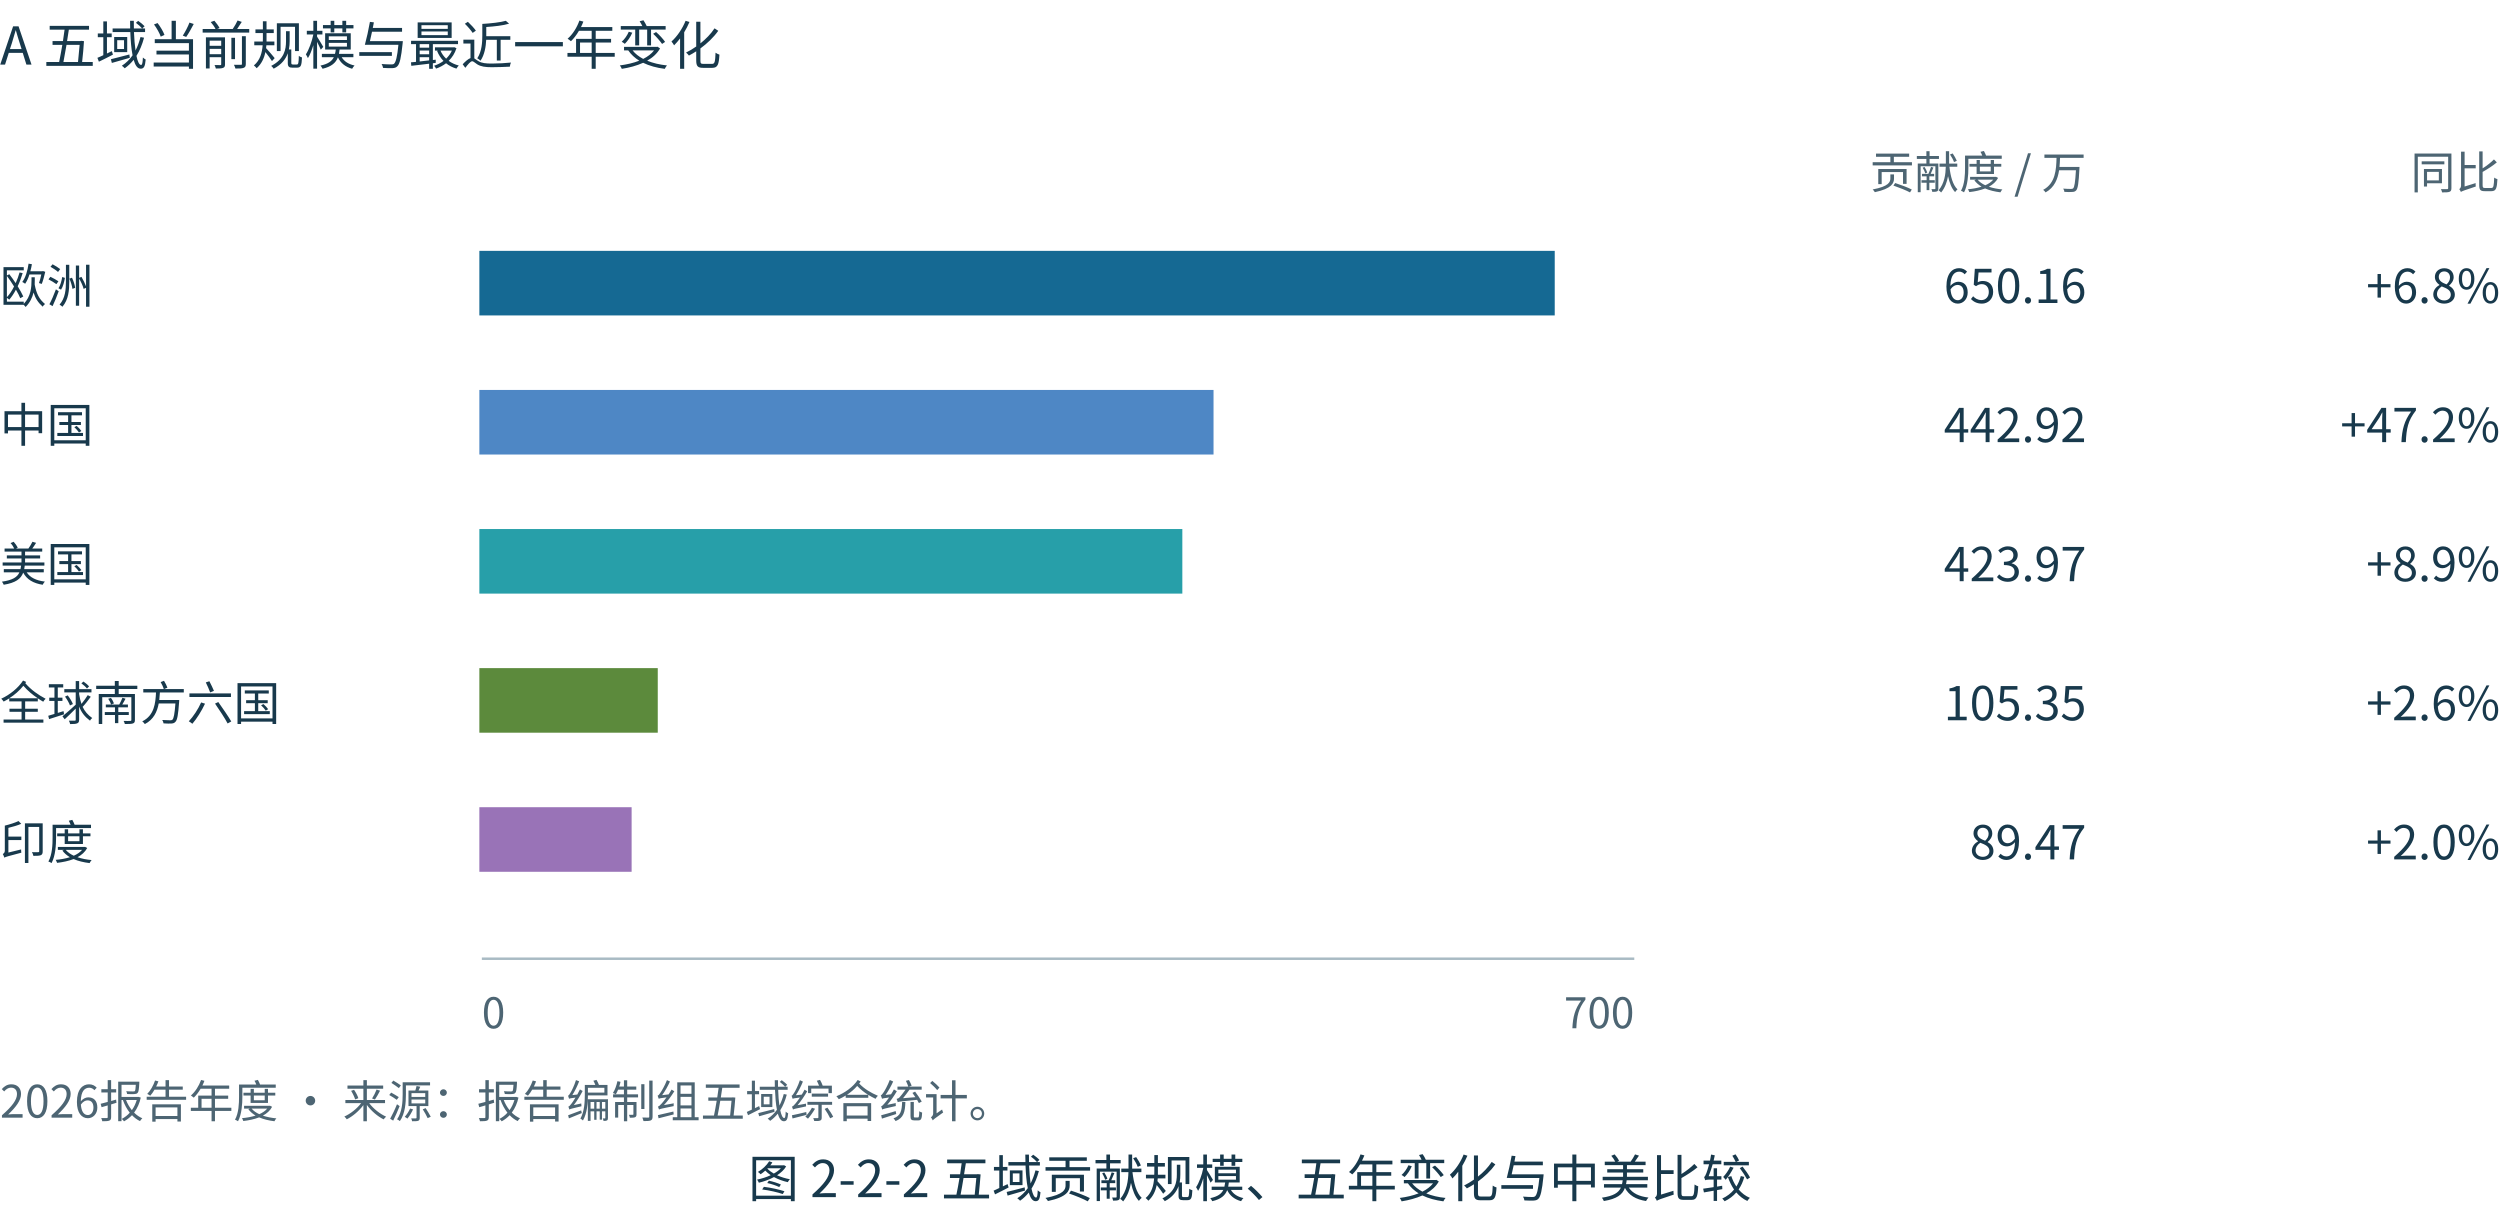
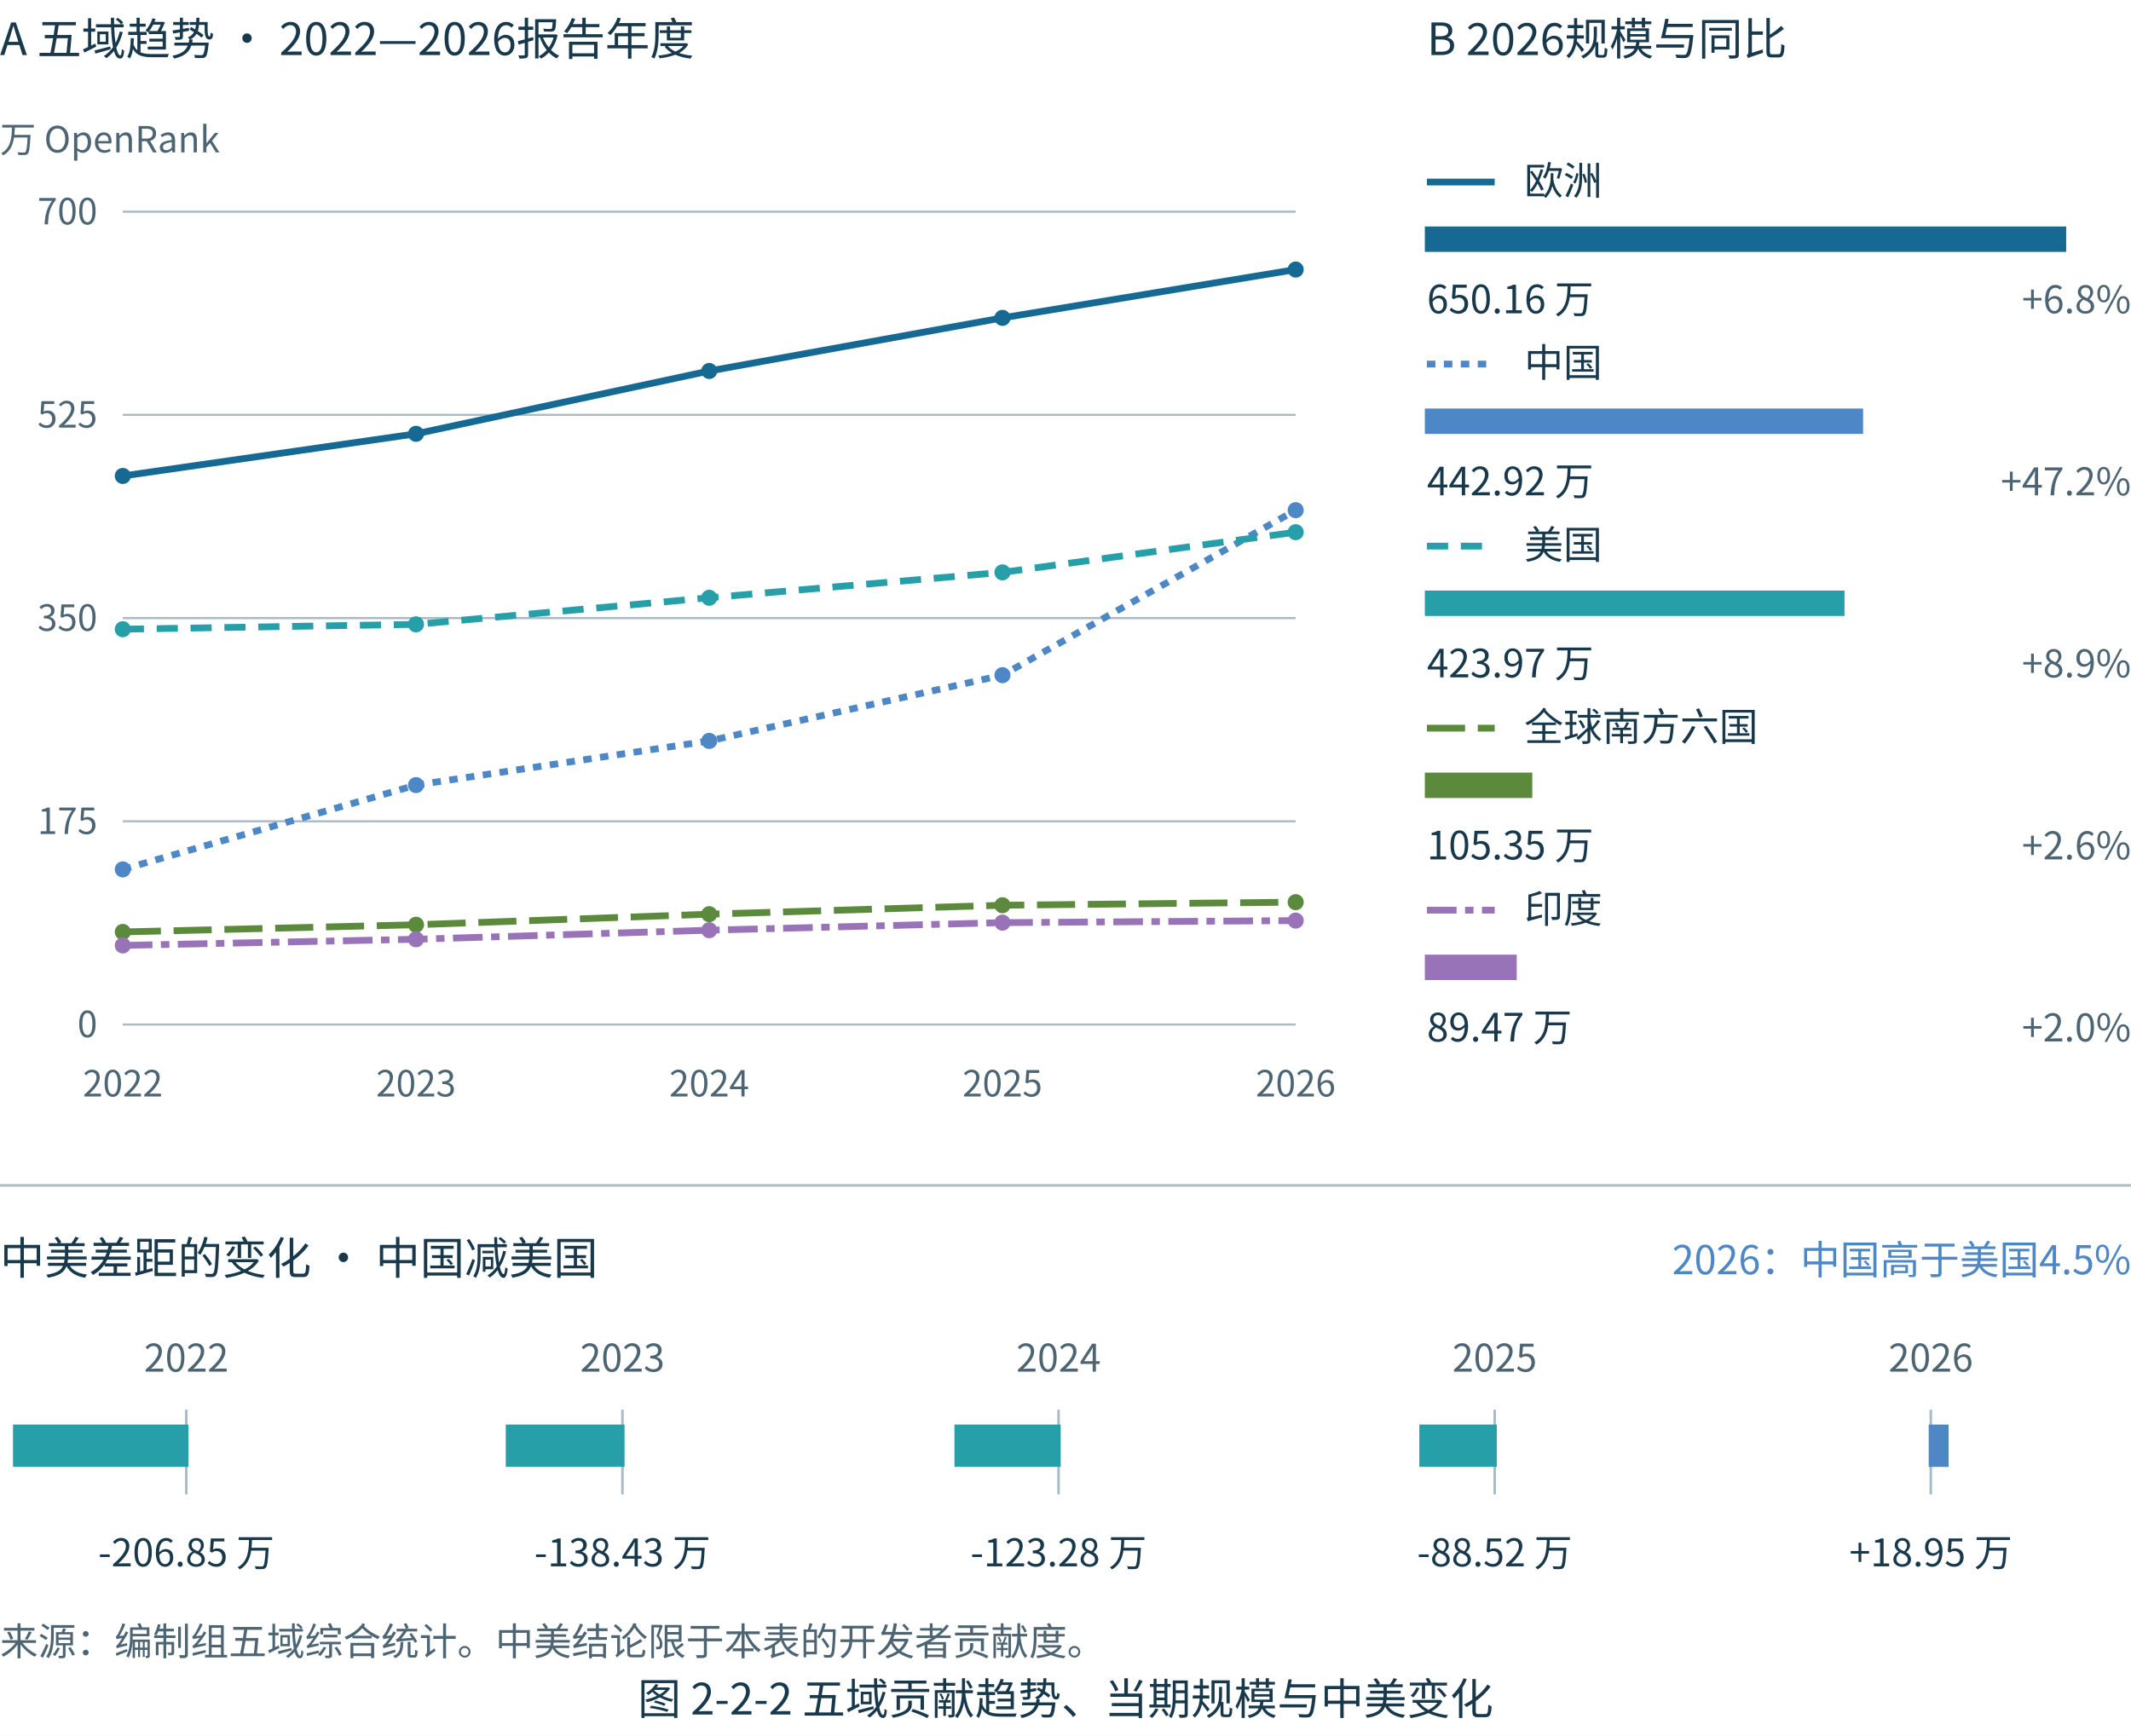
- <svg xmlns="http://www.w3.org/2000/svg" width="503.276" height="246" viewBox="0 0 503.276 246" role="img">
+ <svg xmlns="http://www.w3.org/2000/svg" width="503.276" height="410" viewBox="0 0 503.276 410" role="img">
  <rect width="100%" height="100%" fill="white" />
  <g font-family="Noto Sans CJK SC,Noto Sans SC,sans-serif">
-     <text x="0" y="13" font-size="10.5" fill="#18394c" text-anchor="start">A  五域当前规模与最近一年变化</text>
-     <text x="420" y="38" font-size="9" fill="#4d6573" text-anchor="end">贡献度 / 万</text>
-     <text x="503.276" y="38" font-size="9" fill="#4d6573" text-anchor="end">同比</text>
-     <text x="0" y="61" font-size="9.4" fill="#18394c" text-anchor="start">欧洲</text>
-     <rect x="97" y="51" width="215.483" height="12" rx="0" fill="#156993" stroke="#156993" />
-     <text x="420" y="61" font-size="9.4" fill="#18394c" text-anchor="end">650.16</text>
-     <text x="503.276" y="61" font-size="9.4" fill="#18394c" text-anchor="end">+6.8%</text>
-     <text x="0" y="89" font-size="9.4" fill="#18394c" text-anchor="start">中国</text>
-     <rect x="97" y="79" width="146.796" height="12" rx="0" fill="#4E87C5" stroke="#4E87C5" />
-     <text x="420" y="89" font-size="9.4" fill="#18394c" text-anchor="end">442.92</text>
-     <text x="503.276" y="89" font-size="9.4" fill="#18394c" text-anchor="end">+47.2%</text>
-     <text x="0" y="117" font-size="9.4" fill="#18394c" text-anchor="start">美国</text>
-     <rect x="97" y="107" width="140.516" height="12" rx="0" fill="#279FA9" stroke="#279FA9" />
-     <text x="420" y="117" font-size="9.4" fill="#18394c" text-anchor="end">423.97</text>
-     <text x="503.276" y="117" font-size="9.4" fill="#18394c" text-anchor="end">+8.9%</text>
-     <text x="0" y="145" font-size="9.4" fill="#18394c" text-anchor="start">全球南方六国</text>
-     <rect x="97" y="135" width="34.914" height="12" rx="0" fill="#5C8A3C" stroke="#5C8A3C" />
-     <text x="420" y="145" font-size="9.4" fill="#18394c" text-anchor="end">105.35</text>
-     <text x="503.276" y="145" font-size="9.4" fill="#18394c" text-anchor="end">+2.6%</text>
-     <text x="0" y="173" font-size="9.4" fill="#18394c" text-anchor="start">印度</text>
-     <rect x="97" y="163" width="29.652" height="12" rx="0" fill="#9973B7" stroke="#9973B7" />
-     <text x="420" y="173" font-size="9.4" fill="#18394c" text-anchor="end">89.47</text>
-     <text x="503.276" y="173" font-size="9.4" fill="#18394c" text-anchor="end">+2.0%</text>
-     <path d="M97 193 L329 193" fill="none" stroke="#a9bbc4" stroke-width="0.5" />
-     <text x="97" y="207" font-size="8.5" fill="#4d6573" text-anchor="start">0</text>
-     <text x="329" y="207" font-size="8.5" fill="#4d6573" text-anchor="end">700</text>
-     <text x="0" y="225" font-size="9" fill="#4d6573" text-anchor="start">2026报告年度 · 来源：报告编制组五域综合统计。</text>
-     <text x="251.638" y="241" font-size="10.2" fill="#18394c" text-anchor="middle">图 2-2-2  五域贡献规模、五年变化与中美比较</text>
+     <text x="0" y="13" font-size="10.5" fill="#18394c" text-anchor="start">A  五域趋势 · 2022—2026报告年度</text>
+     <text x="337" y="13" font-size="10.5" fill="#18394c" text-anchor="start">B  2026规模与同比</text>
+     <path d="M29 242.0 L306 242.0" fill="none" stroke="#a9bbc4" stroke-width="0.5" />
+     <text x="23" y="245.0" font-size="8.5" fill="#4d6573" text-anchor="end">0</text>
+     <path d="M29 194.0 L306 194.0" fill="none" stroke="#a9bbc4" stroke-width="0.5" />
+     <text x="23" y="197.0" font-size="8.5" fill="#4d6573" text-anchor="end">175</text>
+     <path d="M29 146.0 L306 146.0" fill="none" stroke="#a9bbc4" stroke-width="0.5" />
+     <text x="23" y="149.0" font-size="8.5" fill="#4d6573" text-anchor="end">350</text>
+     <path d="M29 98.0 L306 98.0" fill="none" stroke="#a9bbc4" stroke-width="0.5" />
+     <text x="23" y="101.0" font-size="8.5" fill="#4d6573" text-anchor="end">525</text>
+     <path d="M29 50.0 L306 50.0" fill="none" stroke="#a9bbc4" stroke-width="0.5" />
+     <text x="23" y="53.0" font-size="8.5" fill="#4d6573" text-anchor="end">700</text>
+     <text x="0" y="36" font-size="8.5" fill="#4d6573" text-anchor="start">万 OpenRank</text>
+     <text x="29.0" y="259" font-size="8.5" fill="#4d6573" text-anchor="middle">2022</text>
+     <text x="98.25" y="259" font-size="8.5" fill="#4d6573" text-anchor="middle">2023</text>
+     <text x="167.5" y="259" font-size="8.5" fill="#4d6573" text-anchor="middle">2024</text>
+     <text x="236.75" y="259" font-size="8.5" fill="#4d6573" text-anchor="middle">2025</text>
+     <text x="306.0" y="259" font-size="8.5" fill="#4d6573" text-anchor="middle">2026</text>
+     <path d="M29.0 112.427 L98.25 102.471 L167.5 87.632 L236.75 75.086 L306.0 63.67" fill="none" stroke="#156993" stroke-width="1.6" />
+     <circle cx="29.0" cy="112.427" r="1.9" fill="#156993" />
+     <circle cx="98.25" cy="102.471" r="1.9" fill="#156993" />
+     <circle cx="167.5" cy="87.632" r="1.9" fill="#156993" />
+     <circle cx="236.75" cy="75.086" r="1.9" fill="#156993" />
+     <circle cx="306.0" cy="63.67" r="1.9" fill="#156993" />
+     <path d="M337 43 L353 43" fill="none" stroke="#156993" stroke-width="1.6" />
+     <text x="360" y="46" font-size="9.2" fill="#18394c" text-anchor="start">欧洲</text>
+     <rect x="337" y="54" width="150.466" height="5" rx="0" fill="#156993" stroke="#156993" />
+     <text x="337" y="74" font-size="9.2" fill="#18394c" text-anchor="start">650.16 万</text>
+     <text x="503.276" y="74" font-size="9" fill="#4d6573" text-anchor="end">+6.8%</text>
+     <path d="M29.0 205.363 L98.25 185.45 L167.5 175.013 L236.75 159.483 L306.0 120.513" fill="none" stroke="#4E87C5" stroke-width="1.6" stroke-dasharray="2,2" />
+     <circle cx="29.0" cy="205.363" r="1.9" fill="#4E87C5" />
+     <circle cx="98.25" cy="185.45" r="1.9" fill="#4E87C5" />
+     <circle cx="167.5" cy="175.013" r="1.9" fill="#4E87C5" />
+     <circle cx="236.75" cy="159.483" r="1.9" fill="#4E87C5" />
+     <circle cx="306.0" cy="120.513" r="1.9" fill="#4E87C5" />
+     <path d="M337 86 L353 86" fill="none" stroke="#4E87C5" stroke-width="1.6" stroke-dasharray="2,2" />
+     <text x="360" y="89" font-size="9.2" fill="#18394c" text-anchor="start">中国</text>
+     <rect x="337" y="97" width="102.504" height="5" rx="0" fill="#4E87C5" stroke="#4E87C5" />
+     <text x="337" y="117" font-size="9.2" fill="#18394c" text-anchor="start">442.92 万</text>
+     <text x="503.276" y="117" font-size="9" fill="#4d6573" text-anchor="end">+47.2%</text>
+     <path d="M29.0 148.626 L98.25 147.482 L167.5 141.2 L236.75 135.203 L306.0 125.711" fill="none" stroke="#279FA9" stroke-width="1.6" stroke-dasharray="5,3" />
+     <circle cx="29.0" cy="148.626" r="1.9" fill="#279FA9" />
+     <circle cx="98.25" cy="147.482" r="1.9" fill="#279FA9" />
+     <circle cx="167.5" cy="141.2" r="1.9" fill="#279FA9" />
+     <circle cx="236.75" cy="135.203" r="1.9" fill="#279FA9" />
+     <circle cx="306.0" cy="125.711" r="1.9" fill="#279FA9" />
+     <path d="M337 129 L353 129" fill="none" stroke="#279FA9" stroke-width="1.6" stroke-dasharray="5,3" />
+     <text x="360" y="132" font-size="9.2" fill="#18394c" text-anchor="start">美国</text>
+     <rect x="337" y="140" width="98.119" height="5" rx="0" fill="#279FA9" stroke="#279FA9" />
+     <text x="337" y="160" font-size="9.2" fill="#18394c" text-anchor="start">423.97 万</text>
+     <text x="503.276" y="160" font-size="9" fill="#4d6573" text-anchor="end">+8.9%</text>
+     <path d="M29.0 220.139 L98.25 218.439 L167.5 215.943 L236.75 213.83 L306.0 213.105" fill="none" stroke="#5C8A3C" stroke-width="1.6" stroke-dasharray="9,3" />
+     <circle cx="29.0" cy="220.139" r="1.9" fill="#5C8A3C" />
+     <circle cx="98.25" cy="218.439" r="1.9" fill="#5C8A3C" />
+     <circle cx="167.5" cy="215.943" r="1.9" fill="#5C8A3C" />
+     <circle cx="236.75" cy="213.83" r="1.9" fill="#5C8A3C" />
+     <circle cx="306.0" cy="213.105" r="1.9" fill="#5C8A3C" />
+     <path d="M337 172 L353 172" fill="none" stroke="#5C8A3C" stroke-width="1.6" stroke-dasharray="9,3" />
+     <text x="360" y="175" font-size="9.2" fill="#18394c" text-anchor="start">全球南方六国</text>
+     <rect x="337" y="183" width="24.38" height="5" rx="0" fill="#5C8A3C" stroke="#5C8A3C" />
+     <text x="337" y="203" font-size="9.2" fill="#18394c" text-anchor="start">105.35 万</text>
+     <text x="503.276" y="203" font-size="9" fill="#4d6573" text-anchor="end">+2.6%</text>
+     <path d="M29.0 223.321 L98.25 221.867 L167.5 219.728 L236.75 217.94 L306.0 217.46" fill="none" stroke="#9973B7" stroke-width="1.6" stroke-dasharray="7,2,2,2" />
+     <circle cx="29.0" cy="223.321" r="1.9" fill="#9973B7" />
+     <circle cx="98.25" cy="221.867" r="1.9" fill="#9973B7" />
+     <circle cx="167.5" cy="219.728" r="1.9" fill="#9973B7" />
+     <circle cx="236.75" cy="217.94" r="1.9" fill="#9973B7" />
+     <circle cx="306.0" cy="217.46" r="1.9" fill="#9973B7" />
+     <path d="M337 215 L353 215" fill="none" stroke="#9973B7" stroke-width="1.6" stroke-dasharray="7,2,2,2" />
+     <text x="360" y="218" font-size="9.2" fill="#18394c" text-anchor="start">印度</text>
+     <rect x="337" y="226" width="20.705" height="5" rx="0" fill="#9973B7" stroke="#9973B7" />
+     <text x="337" y="246" font-size="9.2" fill="#18394c" text-anchor="start">89.47 万</text>
+     <text x="503.276" y="246" font-size="9" fill="#4d6573" text-anchor="end">+2.0%</text>
+     <path d="M0 280 L503.276 280" fill="none" stroke="#a9bbc4" stroke-width="0.6" />
+     <text x="0" y="301" font-size="10.5" fill="#18394c" text-anchor="start">中美差距的变化 · 中国减美国</text>
+     <text x="503.276" y="301" font-size="9.4" fill="#4E87C5" text-anchor="end">2026：中国高于美国4.5%</text>
+     <text x="44" y="324" font-size="9" fill="#4d6573" text-anchor="middle">2022</text>
+     <path d="M44 333 L44 353" fill="none" stroke="#a9bbc4" stroke-width="0.6" />
+     <rect x="3.57" y="337" width="40.43" height="9" rx="0" fill="#279FA9" stroke="#279FA9" />
+     <text x="44" y="370" font-size="9" fill="#18394c" text-anchor="middle">-206.85 万</text>
+     <text x="147" y="324" font-size="9" fill="#4d6573" text-anchor="middle">2023</text>
+     <path d="M147 333 L147 353" fill="none" stroke="#a9bbc4" stroke-width="0.6" />
+     <rect x="119.944" y="337" width="27.056" height="9" rx="0" fill="#279FA9" stroke="#279FA9" />
+     <text x="147" y="370" font-size="9" fill="#18394c" text-anchor="middle">-138.43 万</text>
+     <text x="250" y="324" font-size="9" fill="#4d6573" text-anchor="middle">2024</text>
+     <path d="M250 333 L250 353" fill="none" stroke="#a9bbc4" stroke-width="0.6" />
+     <rect x="225.905" y="337" width="24.095" height="9" rx="0" fill="#279FA9" stroke="#279FA9" />
+     <text x="250" y="370" font-size="9" fill="#18394c" text-anchor="middle">-123.28 万</text>
+     <text x="353" y="324" font-size="9" fill="#4d6573" text-anchor="middle">2025</text>
+     <path d="M353 333 L353 353" fill="none" stroke="#a9bbc4" stroke-width="0.6" />
+     <rect x="335.698" y="337" width="17.302" height="9" rx="0" fill="#279FA9" stroke="#279FA9" />
+     <text x="353" y="370" font-size="9" fill="#18394c" text-anchor="middle">-88.52 万</text>
+     <text x="456" y="324" font-size="9" fill="#4d6573" text-anchor="middle">2026</text>
+     <path d="M456 333 L456 353" fill="none" stroke="#a9bbc4" stroke-width="0.6" />
+     <rect x="456" y="337" width="3.704" height="9" rx="0" fill="#4E87C5" stroke="#4E87C5" />
+     <text x="456" y="370" font-size="9" fill="#18394c" text-anchor="middle">+18.95 万</text>
+     <text x="0" y="391" font-size="9" fill="#4d6573" text-anchor="start">来源：编制组五域综合统计。中美结论限于本表的开发者贡献度。</text>
+     <text x="251.638" y="405" font-size="10.2" fill="#18394c" text-anchor="middle">图 2-2-2  五域贡献趋势、当期规模与中美变化</text>
  </g>
</svg>
